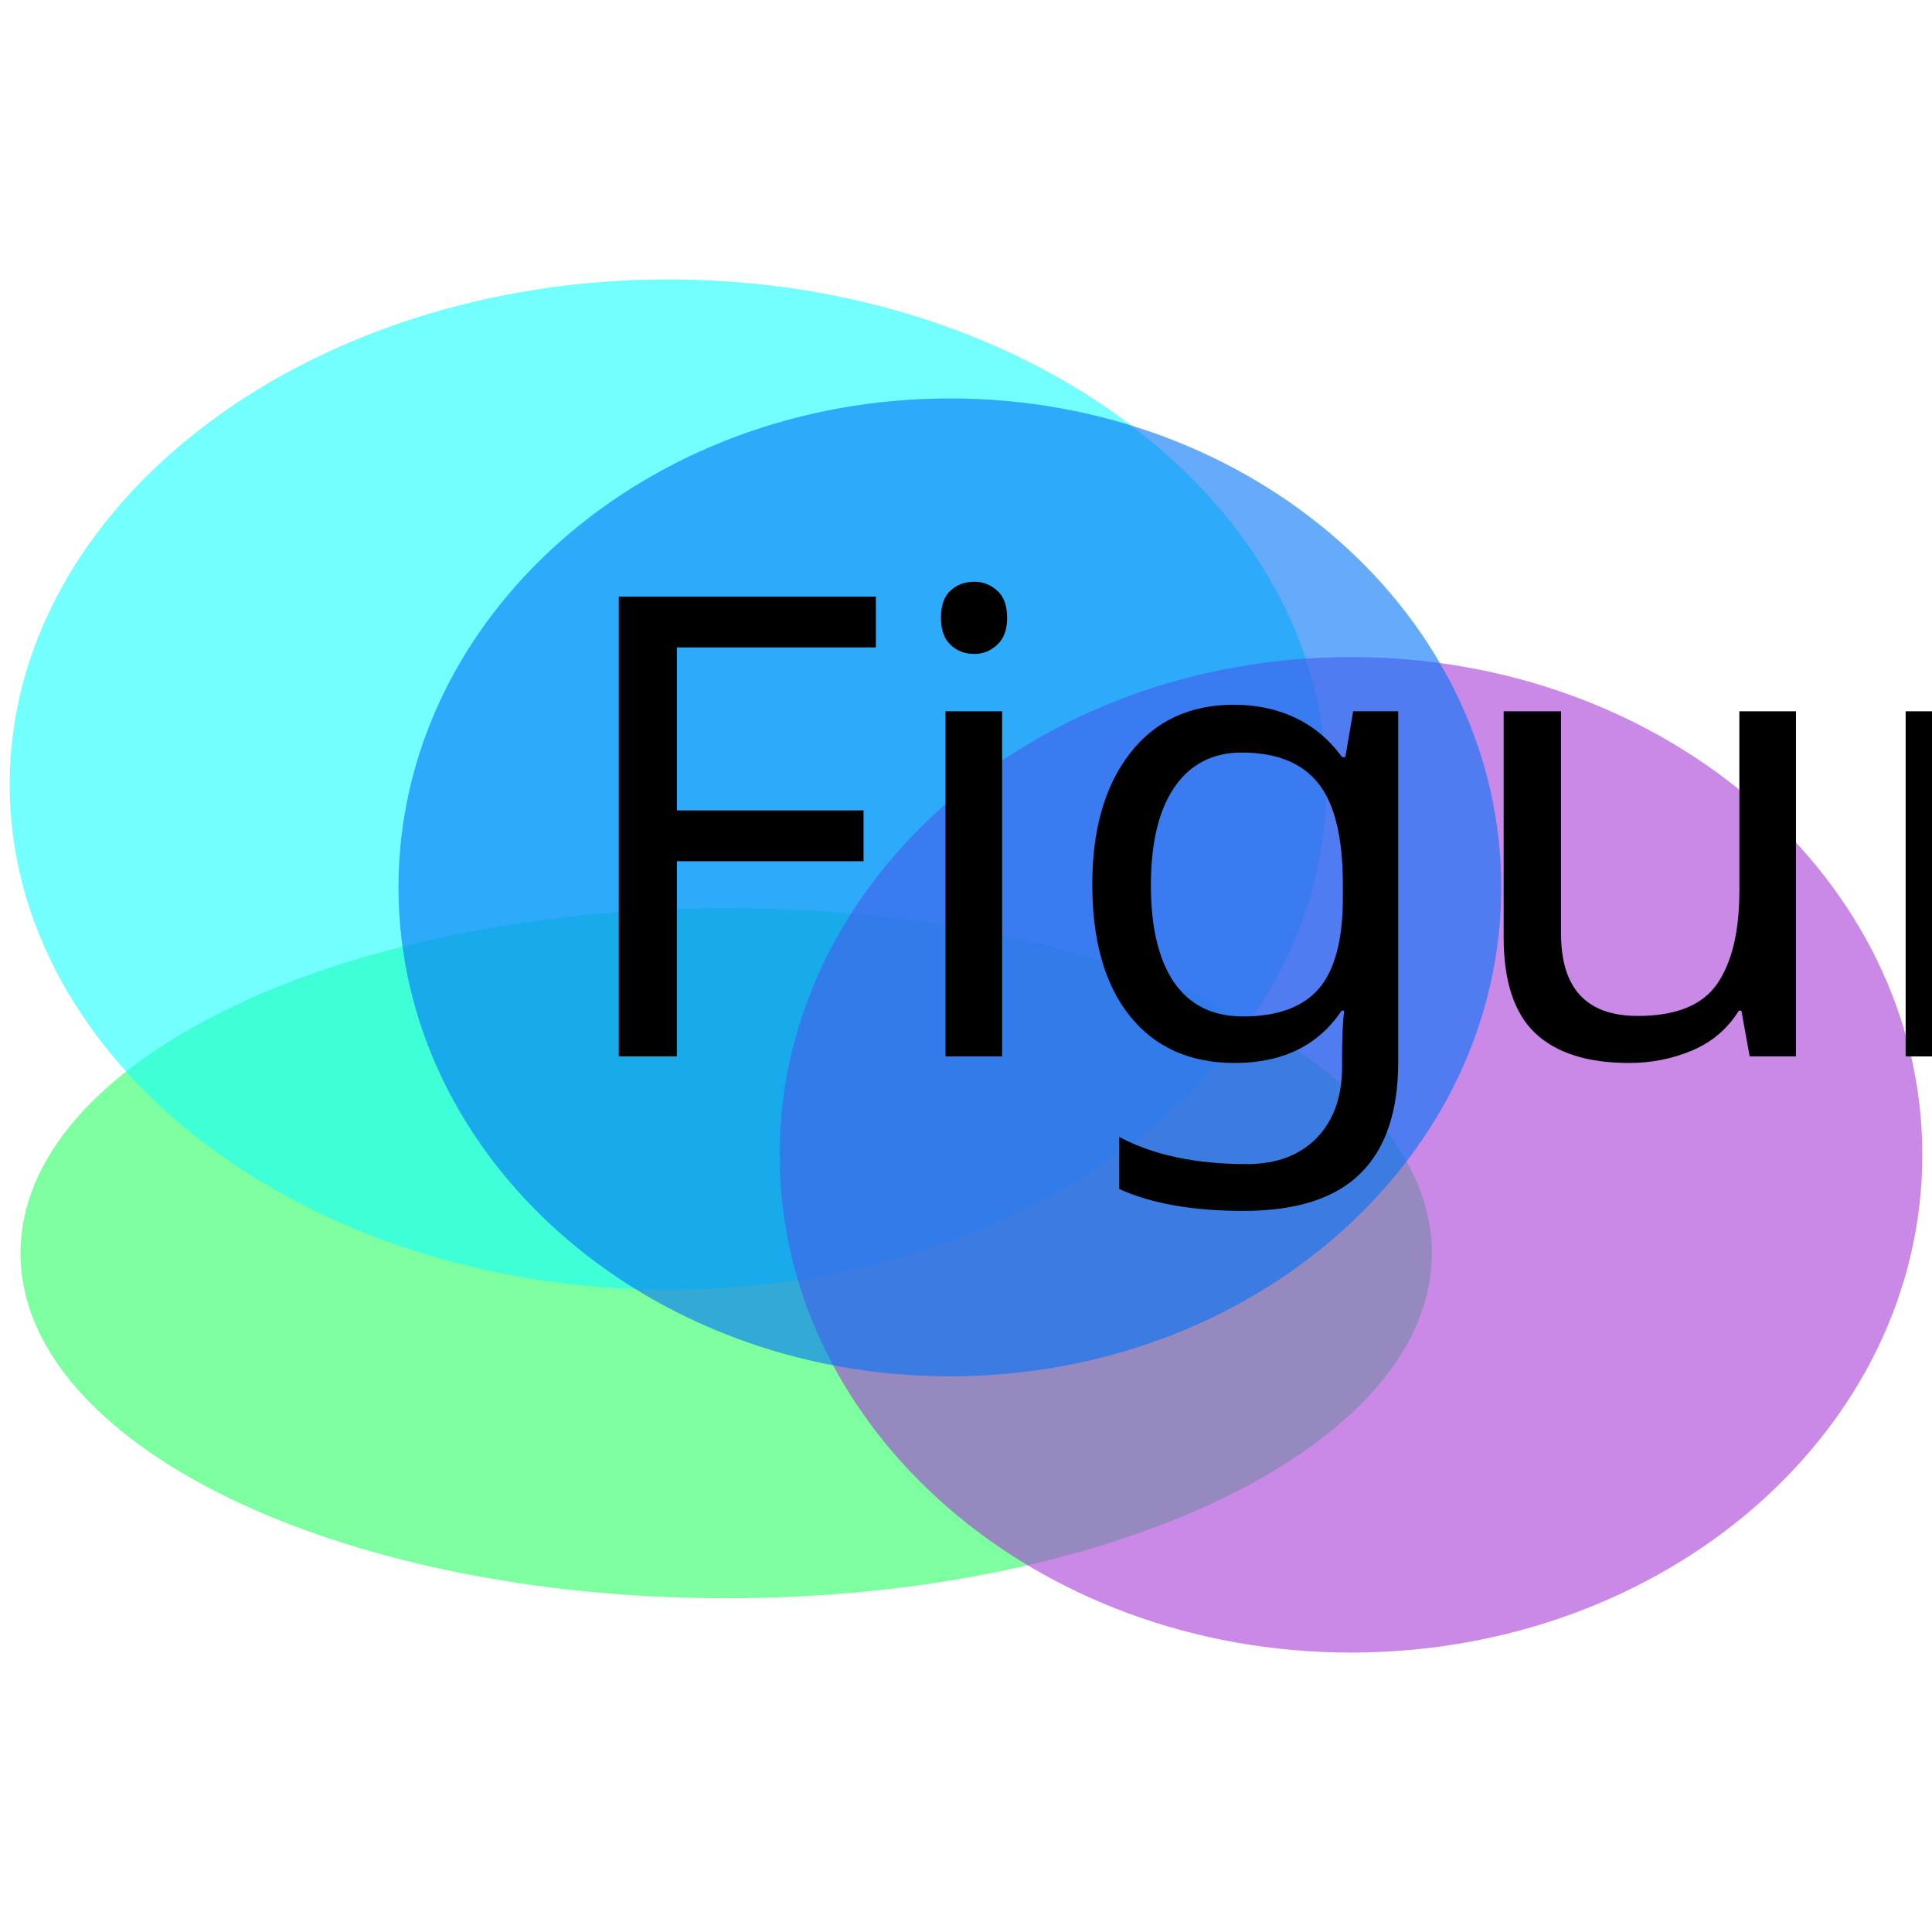
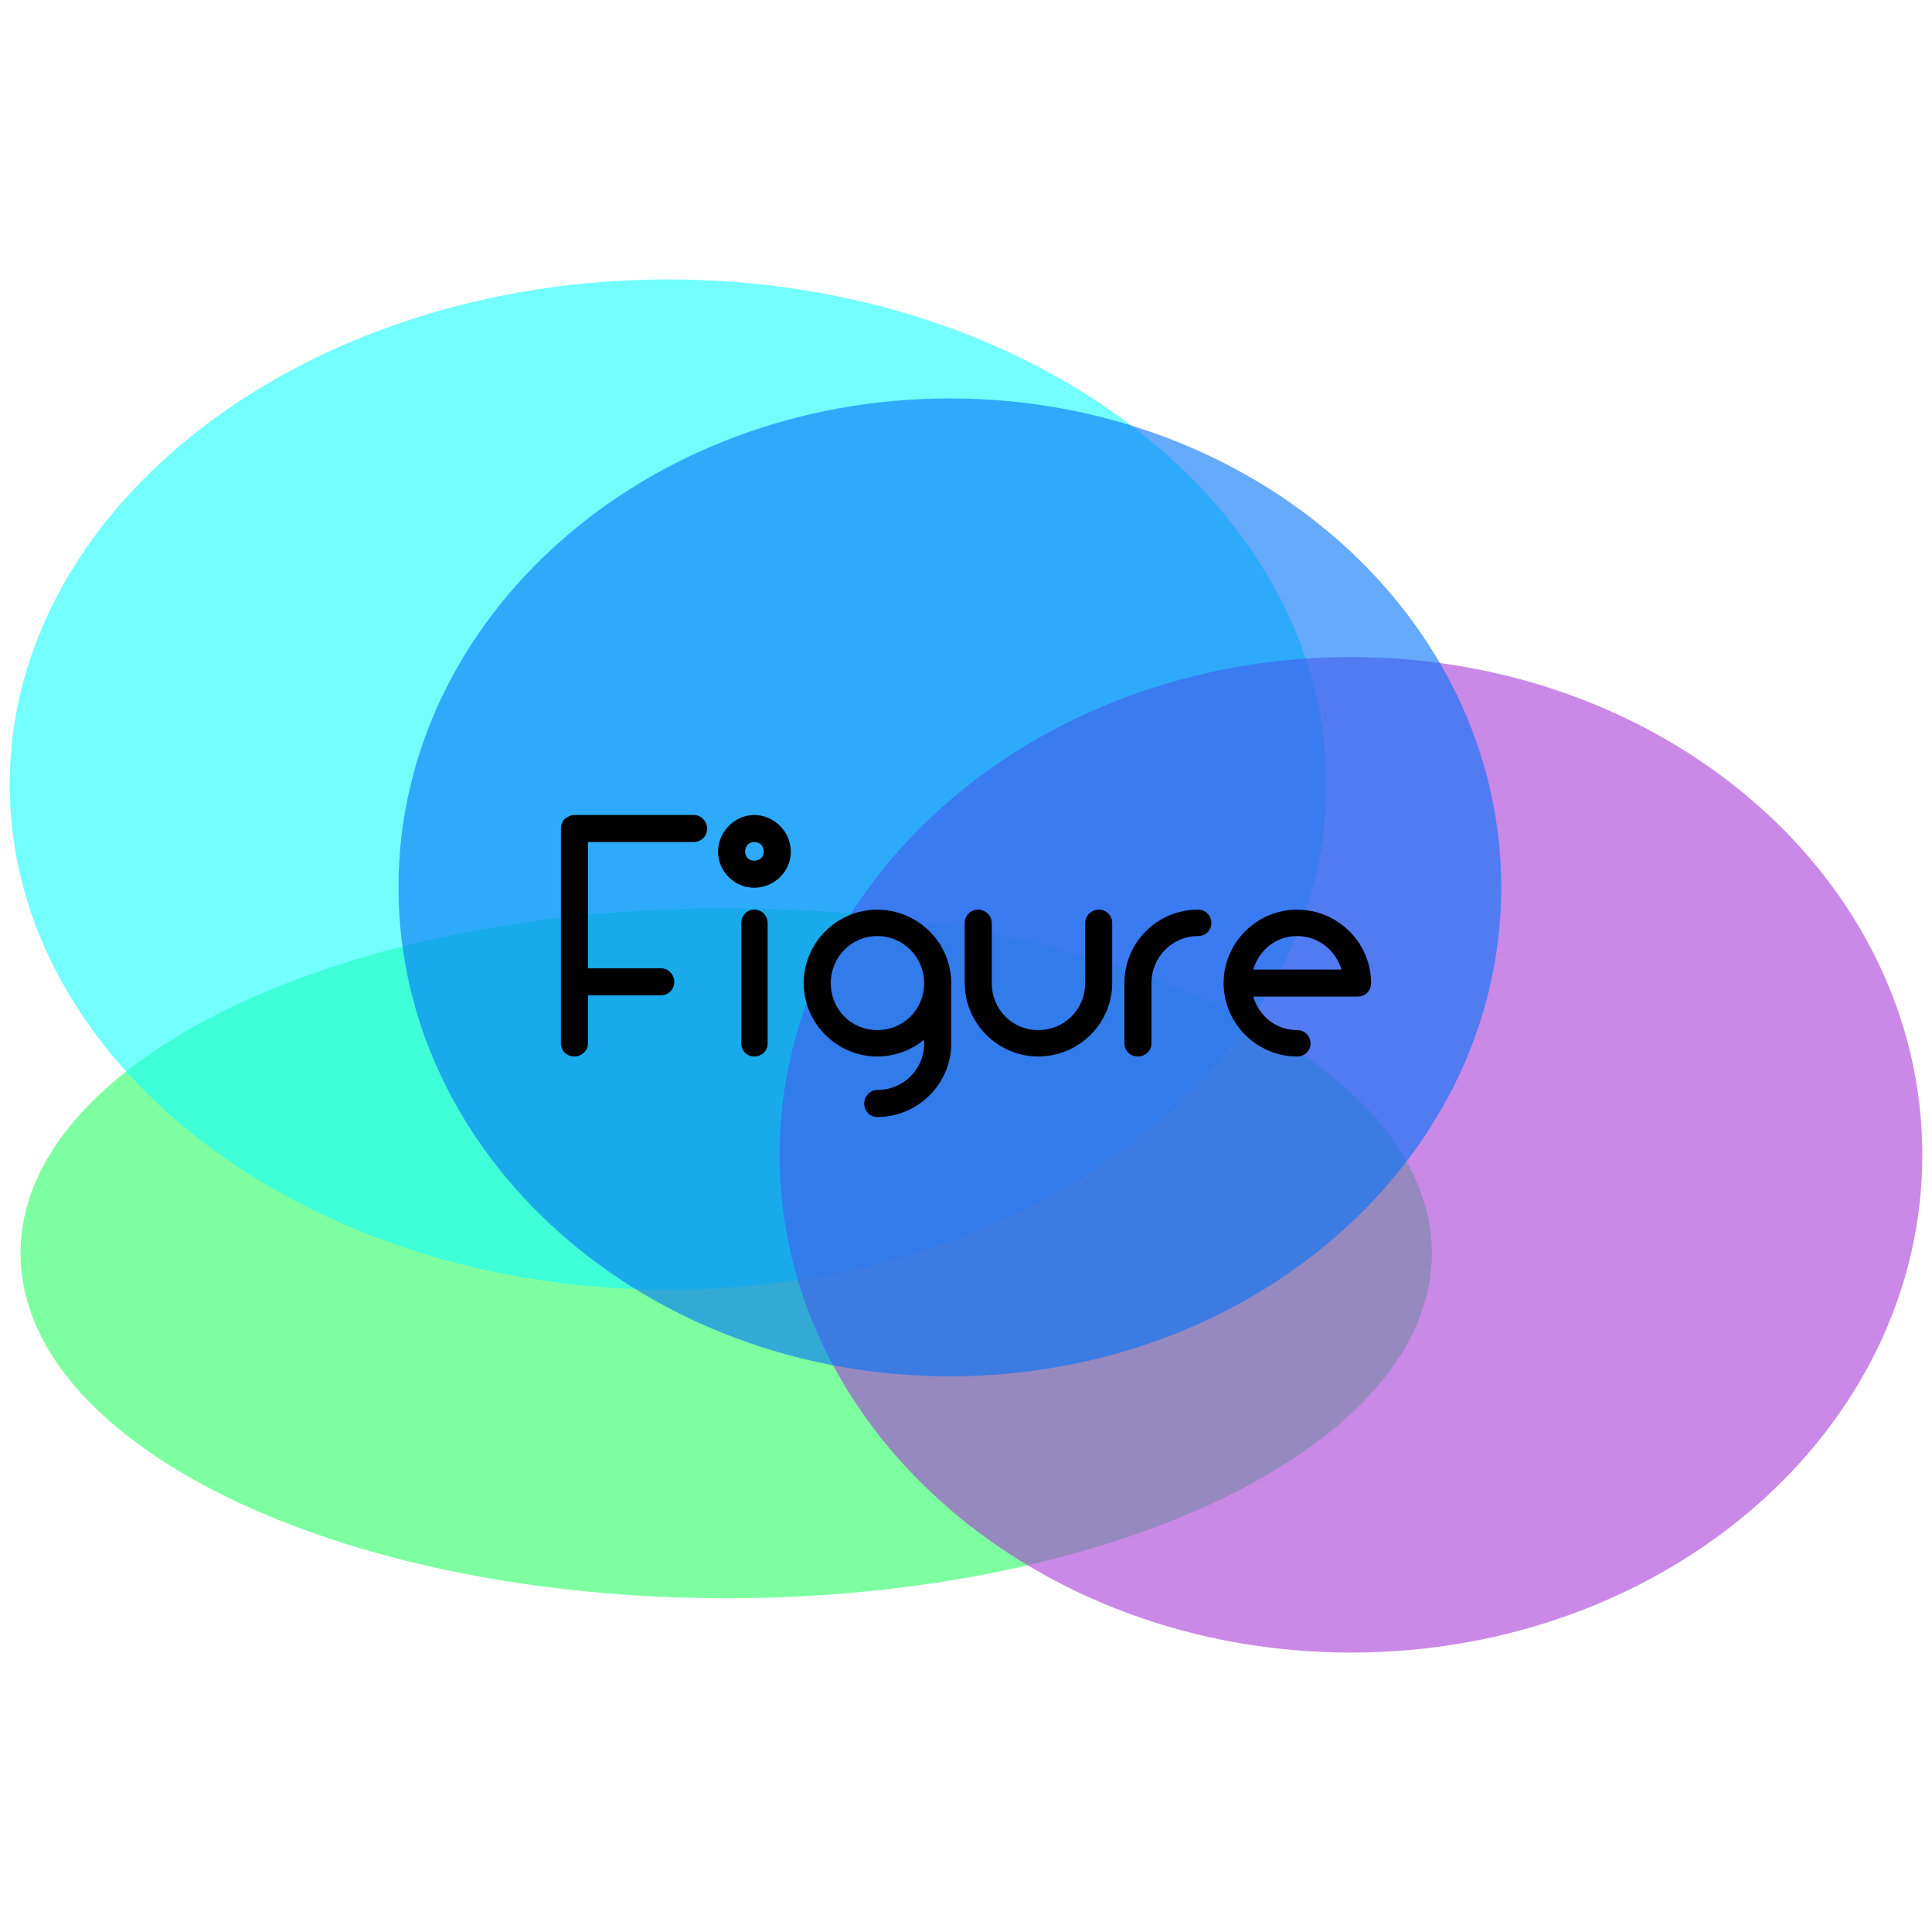
<svg xmlns="http://www.w3.org/2000/svg" width="120" height="120" viewBox="0 0 120 120" version="1.1" id="svg5">
  <defs id="defs2" />
  <g id="layer1">
    <g id="g4944" transform="matrix(1.155926,0,0,1.155926,-14.0196,-16.60876)" style="stroke-width:0.865">
      <ellipse style="opacity:0.6;fill:#26ff63;fill-opacity:1;stroke-width:17.908;stroke-linecap:square" id="path850" cx="51.149" cy="81.708" rx="37.919" ry="18.54" />
      <ellipse style="opacity:0.6;fill:#14fffe;fill-opacity:1;stroke-width:17.908;stroke-linecap:square" id="path1600" cx="48.026" cy="56.525" rx="35.377" ry="27.142" />
      <ellipse style="opacity:0.6;fill:#a63bd5;fill-opacity:1;stroke-width:17.908;stroke-linecap:square" id="path1598" cx="84.721" cy="76.42" rx="30.7" ry="26.747" />
      <ellipse style="opacity:0.6;fill:#0071f9;fill-opacity:1;stroke-width:17.908;stroke-linecap:square" id="path1170" cx="63.168" cy="62.05" rx="29.627" ry="26.273" />
    </g>
  </g>
  <text xml:space="preserve" style="font-style:normal;font-variant:normal;font-weight:normal;font-stretch:normal;font-size:80px;line-height:1.25;font-family:Iconic_Lettering;-inkscape-font-specification:'Iconic_Lettering, Normal';font-variant-ligatures:normal;font-variant-caps:normal;font-variant-numeric:normal;font-variant-east-asian:normal;fill:#000000;fill-opacity:1;stroke:none" x="29.255" y="9.689" id="text2699">
    <tspan id="tspan2697" x="29.255" y="9.689" />
  </text>
-   <text xml:space="preserve" style="font-style:normal;font-variant:normal;font-weight:normal;font-stretch:normal;font-size:40px;line-height:1.25;font-family:Iconic_Lettering;-inkscape-font-specification:'Iconic_Lettering, Normal';font-variant-ligatures:normal;font-variant-caps:normal;font-variant-numeric:normal;font-variant-east-asian:normal;fill:#000000;fill-opacity:1;stroke:none" x="34.56" y="65.62" id="text15271">
-     <tspan id="tspan15269" x="34.56" y="65.62">Figure</tspan>
-   </text>
+   <g aria-label="Figure" id="text15271" style="font-size:40px;line-height:1.25;font-family:Iconic_Lettering;-inkscape-font-specification:'Iconic_Lettering, Normal'">
+     <path d="m 35.68,50.62 c -0.24,0 -0.44,0.12 -0.6,0.24 -0.16,0.16 -0.24,0.36 -0.24,0.6 v 9.52 3.84 c 0,0.44 0.36,0.8 0.84,0.8 0.44,0 0.84,-0.36 0.84,-0.8 v -3 h 4.52 c 0.48,0 0.84,-0.36 0.84,-0.84 0,-0.44 -0.36,-0.84 -0.84,-0.84 h -4.52 v -7.84 h 6.56 c 0.48,0 0.84,-0.36 0.84,-0.84 0,-0.44 -0.36,-0.84 -0.84,-0.84 z" id="path296" />
+     <path d="m 46.84,50.62 c -1.2,0 -2.24,1.04 -2.24,2.28 0,1.24 1.04,2.24 2.24,2.24 1.24,0 2.28,-1 2.28,-2.24 0,-1.24 -1.04,-2.28 -2.28,-2.28 z m 0,1.68 c 0.36,0 0.6,0.24 0.6,0.6 0,0.32 -0.24,0.56 -0.6,0.56 -0.32,0 -0.56,-0.24 -0.56,-0.56 0,-0.36 0.24,-0.6 0.56,-0.6 z m 0,4.2 c -0.44,0 -0.8,0.36 -0.8,0.84 v 7.48 c 0,0.44 0.36,0.8 0.8,0.8 0.48,0 0.84,-0.36 0.84,-0.8 v -7.48 c 0,-0.48 -0.36,-0.84 -0.84,-0.84 z" id="path298" />
+     <path d="m 54.48,56.5 c -2.48,0 -4.56,2.04 -4.56,4.56 0,2.52 2.08,4.56 4.56,4.56 1.12,0 2.12,-0.4 2.92,-1.04 v 0.24 c 0,1.6 -1.28,2.88 -2.92,2.88 -0.44,0 -0.8,0.4 -0.8,0.84 0,0.48 0.36,0.84 0.8,0.84 2.52,0 4.6,-2.04 4.6,-4.56 v -3.76 c 0,-2.52 -2.08,-4.56 -4.6,-4.56 z m 0,1.64 c 1.64,0 2.92,1.32 2.92,2.92 0,1.64 -1.28,2.92 -2.92,2.92 -1.6,0 -2.88,-1.28 -2.88,-2.92 0,-1.6 1.28,-2.92 2.88,-2.92 z" id="path300" />
+     <path d="m 60.76,56.5 c -0.48,0 -0.84,0.36 -0.84,0.84 v 3.72 c 0,2.52 2.08,4.56 4.56,4.56 2.52,0 4.6,-2.04 4.6,-4.56 v -3.72 c 0,-0.48 -0.36,-0.84 -0.84,-0.84 -0.44,0 -0.84,0.36 -0.84,0.84 v 3.72 c 0,1.64 -1.28,2.92 -2.92,2.92 -1.6,0 -2.88,-1.28 -2.88,-2.92 v -3.72 c 0,-0.48 -0.4,-0.84 -0.84,-0.84 z" id="path302" />
+     <path d="m 74.4,56.5 c -2.52,0 -4.56,2.04 -4.56,4.56 v 3.76 c 0,0.44 0.36,0.8 0.84,0.8 0.44,0 0.84,-0.36 0.84,-0.8 v -3.76 c 0,-1.6 1.28,-2.92 2.88,-2.92 0.48,0 0.84,-0.36 0.84,-0.8 0,-0.48 -0.36,-0.84 -0.84,-0.84 z" id="path304" />
+     <path d="m 80.56,56.5 c -2.48,0 -4.56,2.04 -4.56,4.56 0,2.52 2.08,4.56 4.56,4.56 0.48,0 0.84,-0.36 0.84,-0.8 0,-0.48 -0.36,-0.84 -0.84,-0.84 -1.32,0 -2.36,-0.88 -2.72,-2.08 h 6.48 c 0.48,0 0.84,-0.36 0.84,-0.84 0,-2.52 -2.08,-4.56 -4.6,-4.56 z m 0,1.64 c 1.32,0 2.4,0.88 2.76,2.08 h -5.48 c 0.36,-1.2 1.4,-2.08 2.72,-2.08 z" id="path306" />
+   </g>
</svg>
